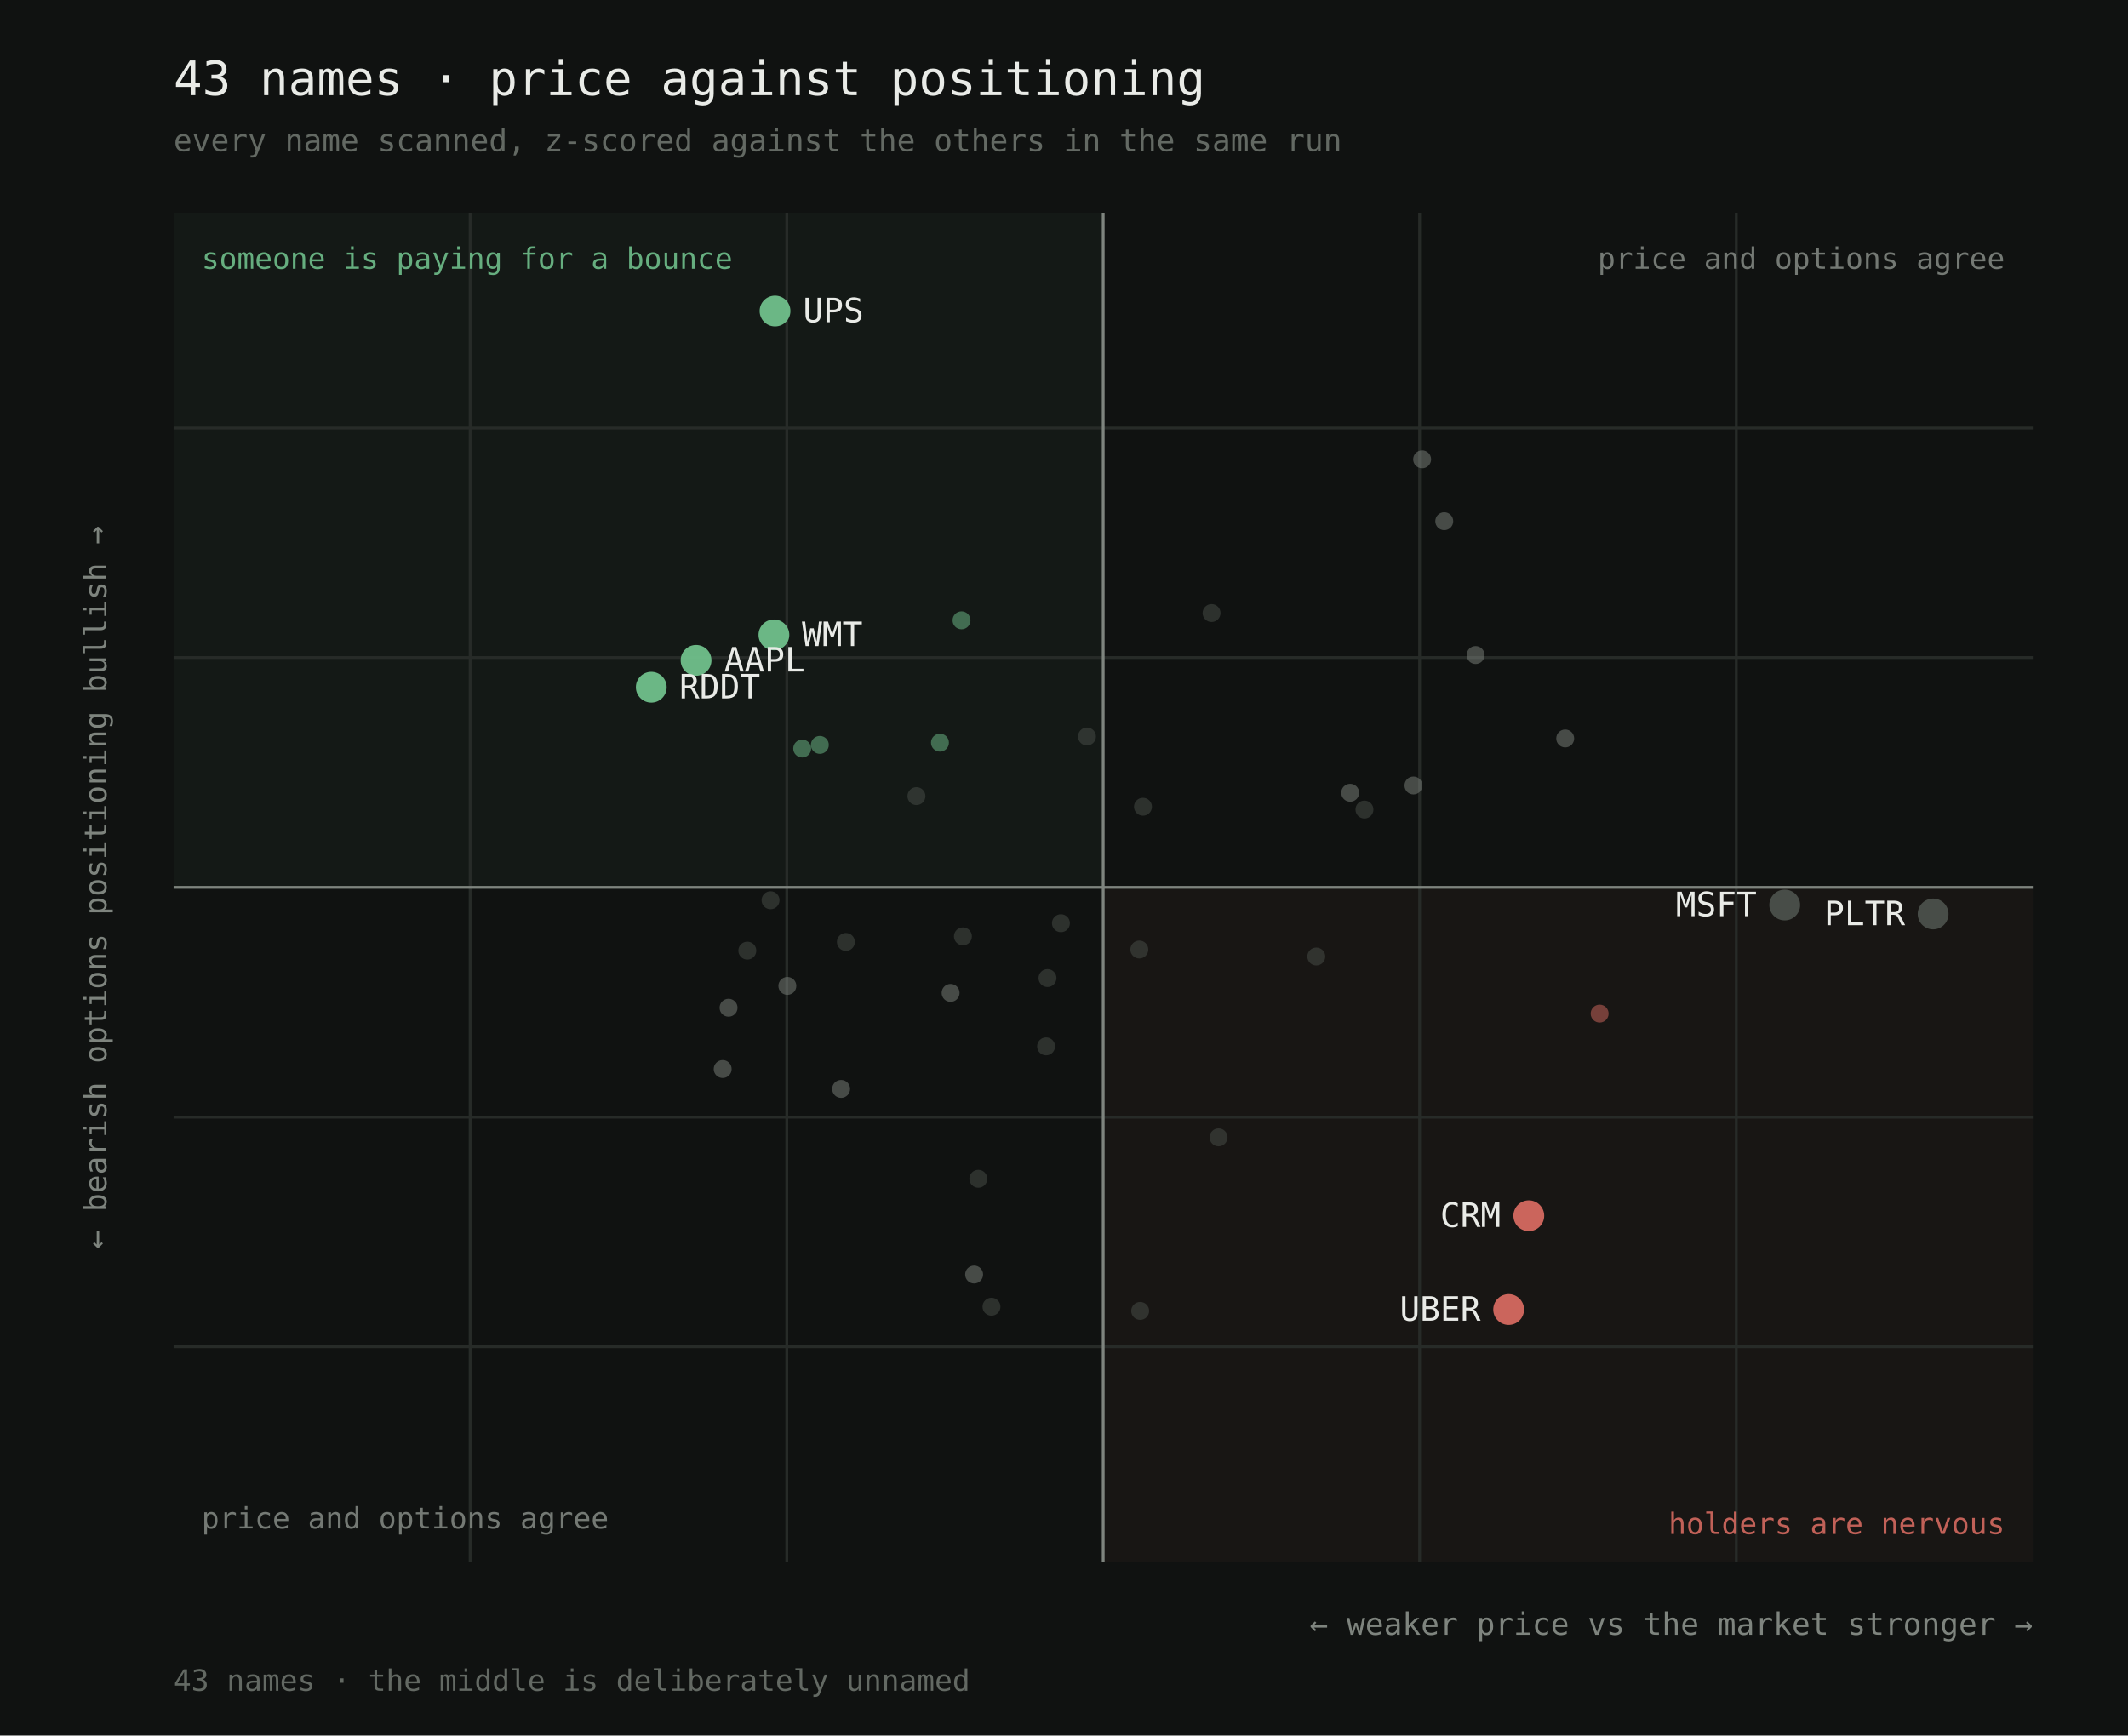
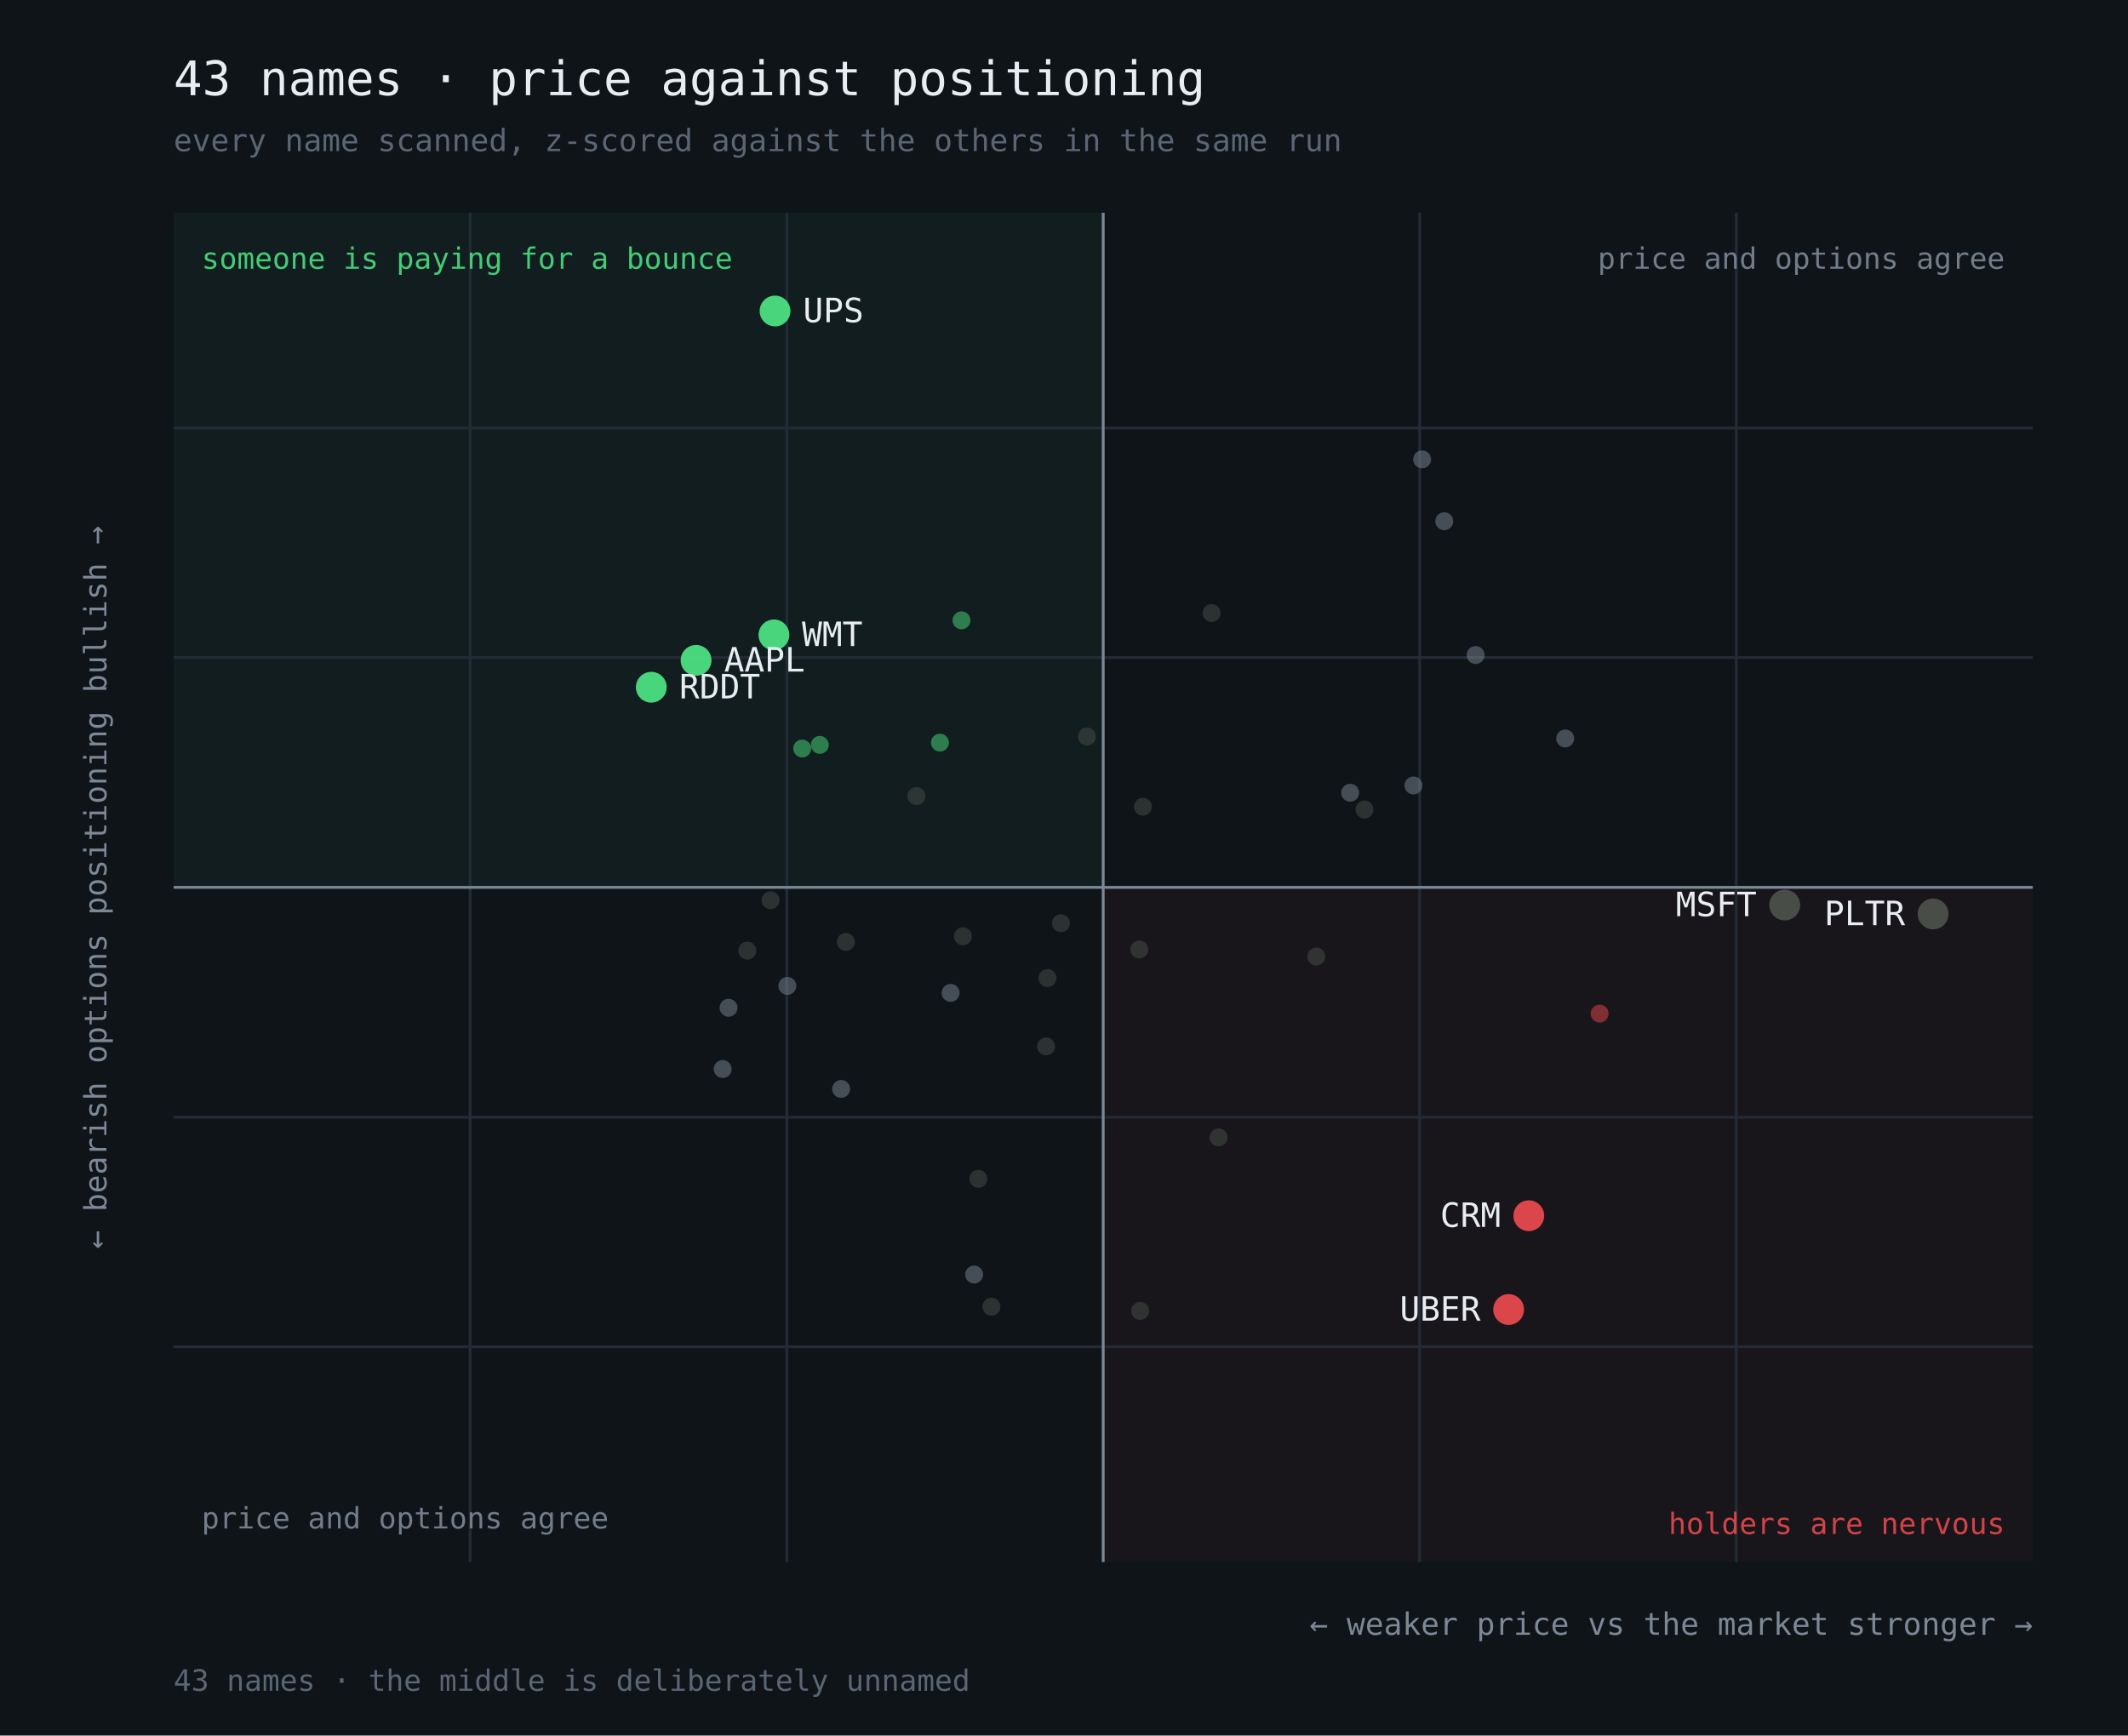
<svg xmlns="http://www.w3.org/2000/svg" viewBox="0 0 760 620" width="760" height="620" font-family="JetBrains Mono, ui-monospace, monospace" role="img" aria-label="Price against options positioning for 43 names, z-scored against each other">
-   <rect width="760" height="620" fill="#101211" />
-   <text x="62" y="34" fill="#e9ebe7" font-size="17">43 names · price against positioning</text>
-   <text x="62" y="54" fill="#636963" font-size="11">every name scanned, z-scored against the others in the same run</text>
-   <rect x="62" y="76" width="332.0" height="241.0" fill="#6fbf8b" opacity="0.045" />
-   <rect x="394.0" y="317.0" width="332.0" height="241.0" fill="#d4695f" opacity="0.045" />
-   <line x1="167.9" y1="76" x2="167.9" y2="558" stroke="#272b28" stroke-width="1" />
-   <line x1="62" y1="481.1" x2="726" y2="481.1" stroke="#272b28" stroke-width="1" />
-   <line x1="281.0" y1="76" x2="281.0" y2="558" stroke="#272b28" stroke-width="1" />
-   <line x1="62" y1="399.1" x2="726" y2="399.1" stroke="#272b28" stroke-width="1" />
-   <line x1="507.0" y1="76" x2="507.0" y2="558" stroke="#272b28" stroke-width="1" />
-   <line x1="62" y1="234.9" x2="726" y2="234.9" stroke="#272b28" stroke-width="1" />
-   <line x1="620.1" y1="76" x2="620.1" y2="558" stroke="#272b28" stroke-width="1" />
-   <line x1="62" y1="152.9" x2="726" y2="152.9" stroke="#272b28" stroke-width="1" />
-   <line x1="62" y1="317.0" x2="726" y2="317.0" stroke="#7e847e" stroke-width="1" />
-   <line x1="394.0" y1="76" x2="394.0" y2="558" stroke="#7e847e" stroke-width="1" />
-   <text x="72" y="96" fill="#6fbf8b" font-size="10.5" text-anchor="start" opacity="0.9">someone is paying for a bounce</text>
-   <text x="716" y="96" fill="#7e847e" font-size="10.5" text-anchor="end" opacity="0.9">price and options agree</text>
-   <text x="72" y="546" fill="#7e847e" font-size="10.5" text-anchor="start" opacity="0.9">price and options agree</text>
-   <text x="716" y="548" fill="#d4695f" font-size="10.5" text-anchor="end" opacity="0.9">holders are nervous</text>
+   <rect width="760" height="620" fill="#0F1419" />
+   <text x="62" y="34" fill="#E8EDF2" font-size="17">43 names · price against positioning</text>
+   <text x="62" y="54" fill="#5A6673" font-size="11">every name scanned, z-scored against the others in the same run</text>
+   <rect x="62" y="76" width="332.0" height="241.0" fill="#4ADE80" opacity="0.045" />
+   <rect x="394.0" y="317.0" width="332.0" height="241.0" fill="#E5484D" opacity="0.045" />
+   <line x1="167.9" y1="76" x2="167.9" y2="558" stroke="#232B35" stroke-width="1" />
+   <line x1="62" y1="481.1" x2="726" y2="481.1" stroke="#232B35" stroke-width="1" />
+   <line x1="281.0" y1="76" x2="281.0" y2="558" stroke="#232B35" stroke-width="1" />
+   <line x1="62" y1="399.1" x2="726" y2="399.1" stroke="#232B35" stroke-width="1" />
+   <line x1="507.0" y1="76" x2="507.0" y2="558" stroke="#232B35" stroke-width="1" />
+   <line x1="62" y1="234.9" x2="726" y2="234.9" stroke="#232B35" stroke-width="1" />
+   <line x1="620.1" y1="76" x2="620.1" y2="558" stroke="#232B35" stroke-width="1" />
+   <line x1="62" y1="152.9" x2="726" y2="152.9" stroke="#232B35" stroke-width="1" />
+   <line x1="62" y1="317.0" x2="726" y2="317.0" stroke="#7C8896" stroke-width="1" />
+   <line x1="394.0" y1="76" x2="394.0" y2="558" stroke="#7C8896" stroke-width="1" />
+   <text x="72" y="96" fill="#4ADE80" font-size="10.5" text-anchor="start" opacity="0.9">someone is paying for a bounce</text>
+   <text x="716" y="96" fill="#7C8896" font-size="10.5" text-anchor="end" opacity="0.9">price and options agree</text>
+   <text x="72" y="546" fill="#7C8896" font-size="10.5" text-anchor="start" opacity="0.9">price and options agree</text>
+   <text x="716" y="548" fill="#E5484D" font-size="10.5" text-anchor="end" opacity="0.9">holders are nervous</text>
  <circle cx="378.9" cy="329.8" r="3.2" fill="#4a504a" opacity="0.5" />
-   <circle cx="339.5" cy="354.7" r="3.2" fill="#7e847e" opacity="0.5" />
-   <circle cx="300.4" cy="389.0" r="3.2" fill="#7e847e" opacity="0.5" />
-   <circle cx="527.0" cy="234.0" r="3.2" fill="#7e847e" opacity="0.5" />
+   <circle cx="339.5" cy="354.7" r="3.2" fill="#7C8896" opacity="0.5" />
+   <circle cx="300.4" cy="389.0" r="3.2" fill="#7C8896" opacity="0.5" />
+   <circle cx="527.0" cy="234.0" r="3.2" fill="#7C8896" opacity="0.5" />
  <circle cx="374.1" cy="349.4" r="3.2" fill="#4a504a" opacity="0.5" />
  <circle cx="408.2" cy="288.2" r="3.2" fill="#4a504a" opacity="0.5" />
  <circle cx="343.9" cy="334.5" r="3.2" fill="#4a504a" opacity="0.5" />
-   <circle cx="482.2" cy="283.2" r="3.2" fill="#7e847e" opacity="0.5" />
+   <circle cx="482.2" cy="283.2" r="3.2" fill="#7C8896" opacity="0.5" />
  <circle cx="406.9" cy="339.2" r="3.2" fill="#4a504a" opacity="0.5" />
-   <circle cx="258.1" cy="381.9" r="3.2" fill="#7e847e" opacity="0.5" />
+   <circle cx="258.1" cy="381.9" r="3.2" fill="#7C8896" opacity="0.5" />
  <circle cx="487.3" cy="289.2" r="3.2" fill="#4a504a" opacity="0.5" />
  <circle cx="373.6" cy="373.8" r="3.2" fill="#4a504a" opacity="0.5" />
-   <circle cx="515.8" cy="186.2" r="3.2" fill="#7e847e" opacity="0.5" />
-   <circle cx="504.8" cy="280.6" r="3.2" fill="#7e847e" opacity="0.5" />
-   <circle cx="281.2" cy="352.2" r="3.2" fill="#7e847e" opacity="0.5" />
+   <circle cx="515.8" cy="186.2" r="3.2" fill="#7C8896" opacity="0.5" />
+   <circle cx="504.8" cy="280.6" r="3.2" fill="#7C8896" opacity="0.5" />
+   <circle cx="281.2" cy="352.2" r="3.2" fill="#7C8896" opacity="0.5" />
  <circle cx="302.1" cy="336.5" r="3.2" fill="#4a504a" opacity="0.5" />
-   <circle cx="260.2" cy="360.0" r="3.2" fill="#7e847e" opacity="0.5" />
+   <circle cx="260.2" cy="360.0" r="3.2" fill="#7C8896" opacity="0.5" />
  <circle cx="388.2" cy="263.1" r="3.2" fill="#4a504a" opacity="0.5" />
-   <circle cx="559.0" cy="263.8" r="3.2" fill="#7e847e" opacity="0.5" />
+   <circle cx="559.0" cy="263.8" r="3.2" fill="#7C8896" opacity="0.5" />
  <circle cx="266.9" cy="339.6" r="3.2" fill="#4a504a" opacity="0.5" />
  <circle cx="432.7" cy="219.0" r="3.2" fill="#4a504a" opacity="0.5" />
-   <circle cx="507.9" cy="164.1" r="3.2" fill="#7e847e" opacity="0.5" />
+   <circle cx="507.9" cy="164.1" r="3.2" fill="#7C8896" opacity="0.5" />
  <circle cx="349.4" cy="421.1" r="3.2" fill="#4a504a" opacity="0.5" />
  <circle cx="470.1" cy="341.7" r="3.2" fill="#4a504a" opacity="0.5" />
  <circle cx="327.3" cy="284.4" r="3.2" fill="#4a504a" opacity="0.5" />
  <circle cx="275.2" cy="321.6" r="3.2" fill="#4a504a" opacity="0.5" />
-   <circle cx="335.7" cy="265.3" r="3.2" fill="#6fbf8b" opacity="0.5" />
-   <circle cx="347.9" cy="455.3" r="3.2" fill="#7e847e" opacity="0.5" />
+   <circle cx="335.7" cy="265.3" r="3.2" fill="#4ADE80" opacity="0.5" />
+   <circle cx="347.9" cy="455.3" r="3.2" fill="#7C8896" opacity="0.5" />
  <circle cx="435.2" cy="406.3" r="3.2" fill="#4a504a" opacity="0.5" />
  <circle cx="354.1" cy="466.8" r="3.2" fill="#4a504a" opacity="0.5" />
-   <circle cx="292.8" cy="266.1" r="3.2" fill="#6fbf8b" opacity="0.5" />
-   <circle cx="286.5" cy="267.4" r="3.2" fill="#6fbf8b" opacity="0.5" />
-   <circle cx="343.4" cy="221.6" r="3.2" fill="#6fbf8b" opacity="0.5" />
+   <circle cx="292.8" cy="266.1" r="3.2" fill="#4ADE80" opacity="0.5" />
+   <circle cx="286.5" cy="267.4" r="3.2" fill="#4ADE80" opacity="0.5" />
+   <circle cx="343.4" cy="221.6" r="3.2" fill="#4ADE80" opacity="0.5" />
  <circle cx="407.2" cy="468.3" r="3.2" fill="#4a504a" opacity="0.5" />
-   <circle cx="571.3" cy="362.1" r="3.2" fill="#d4695f" opacity="0.5" />
-   <circle cx="276.4" cy="226.8" r="5.5" fill="#6fbf8b" opacity="0.95" />
-   <text x="286.4" y="230.8" fill="#e9ebe7" font-size="12" text-anchor="start">WMT</text>
+   <circle cx="571.3" cy="362.1" r="3.2" fill="#E5484D" opacity="0.5" />
+   <circle cx="276.4" cy="226.8" r="5.5" fill="#4ADE80" opacity="0.95" />
+   <text x="286.4" y="230.8" fill="#E8EDF2" font-size="12" text-anchor="start">WMT</text>
  <circle cx="637.4" cy="323.3" r="5.5" fill="#4a504a" opacity="0.95" />
-   <text x="627.4" y="327.3" fill="#e9ebe7" font-size="12" text-anchor="end">MSFT</text>
-   <circle cx="248.6" cy="235.9" r="5.5" fill="#6fbf8b" opacity="0.95" />
-   <text x="258.6" y="239.9" fill="#e9ebe7" font-size="12" text-anchor="start">AAPL</text>
-   <circle cx="232.6" cy="245.5" r="5.5" fill="#6fbf8b" opacity="0.95" />
-   <text x="242.6" y="249.5" fill="#e9ebe7" font-size="12" text-anchor="start">RDDT</text>
+   <text x="627.4" y="327.3" fill="#E8EDF2" font-size="12" text-anchor="end">MSFT</text>
+   <circle cx="248.6" cy="235.9" r="5.5" fill="#4ADE80" opacity="0.95" />
+   <text x="258.6" y="239.9" fill="#E8EDF2" font-size="12" text-anchor="start">AAPL</text>
+   <circle cx="232.6" cy="245.5" r="5.5" fill="#4ADE80" opacity="0.95" />
+   <text x="242.6" y="249.5" fill="#E8EDF2" font-size="12" text-anchor="start">RDDT</text>
  <circle cx="690.4" cy="326.5" r="5.5" fill="#4a504a" opacity="0.95" />
-   <text x="680.4" y="330.5" fill="#e9ebe7" font-size="12" text-anchor="end">PLTR</text>
-   <circle cx="546.0" cy="434.3" r="5.5" fill="#d4695f" opacity="0.95" />
-   <text x="536.0" y="438.3" fill="#e9ebe7" font-size="12" text-anchor="end">CRM</text>
-   <circle cx="538.8" cy="467.8" r="5.5" fill="#d4695f" opacity="0.95" />
-   <text x="528.8" y="471.8" fill="#e9ebe7" font-size="12" text-anchor="end">UBER</text>
-   <circle cx="276.8" cy="111.1" r="5.5" fill="#6fbf8b" opacity="0.95" />
-   <text x="286.8" y="115.1" fill="#e9ebe7" font-size="12" text-anchor="start">UPS</text>
-   <text x="726" y="584" fill="#7e847e" font-size="11" text-anchor="end">← weaker   price vs the market   stronger →</text>
-   <text x="38" y="317" fill="#7e847e" font-size="11" text-anchor="middle" transform="rotate(-90 38 317)">← bearish   options positioning   bullish →</text>
-   <text x="62" y="604" fill="#636963" font-size="10.5">43 names · the middle is deliberately unnamed</text>
+   <text x="680.4" y="330.5" fill="#E8EDF2" font-size="12" text-anchor="end">PLTR</text>
+   <circle cx="546.0" cy="434.3" r="5.5" fill="#E5484D" opacity="0.95" />
+   <text x="536.0" y="438.3" fill="#E8EDF2" font-size="12" text-anchor="end">CRM</text>
+   <circle cx="538.8" cy="467.8" r="5.5" fill="#E5484D" opacity="0.95" />
+   <text x="528.8" y="471.8" fill="#E8EDF2" font-size="12" text-anchor="end">UBER</text>
+   <circle cx="276.8" cy="111.1" r="5.5" fill="#4ADE80" opacity="0.95" />
+   <text x="286.8" y="115.1" fill="#E8EDF2" font-size="12" text-anchor="start">UPS</text>
+   <text x="726" y="584" fill="#7C8896" font-size="11" text-anchor="end">← weaker   price vs the market   stronger →</text>
+   <text x="38" y="317" fill="#7C8896" font-size="11" text-anchor="middle" transform="rotate(-90 38 317)">← bearish   options positioning   bullish →</text>
+   <text x="62" y="604" fill="#5A6673" font-size="10.5">43 names · the middle is deliberately unnamed</text>
</svg>
